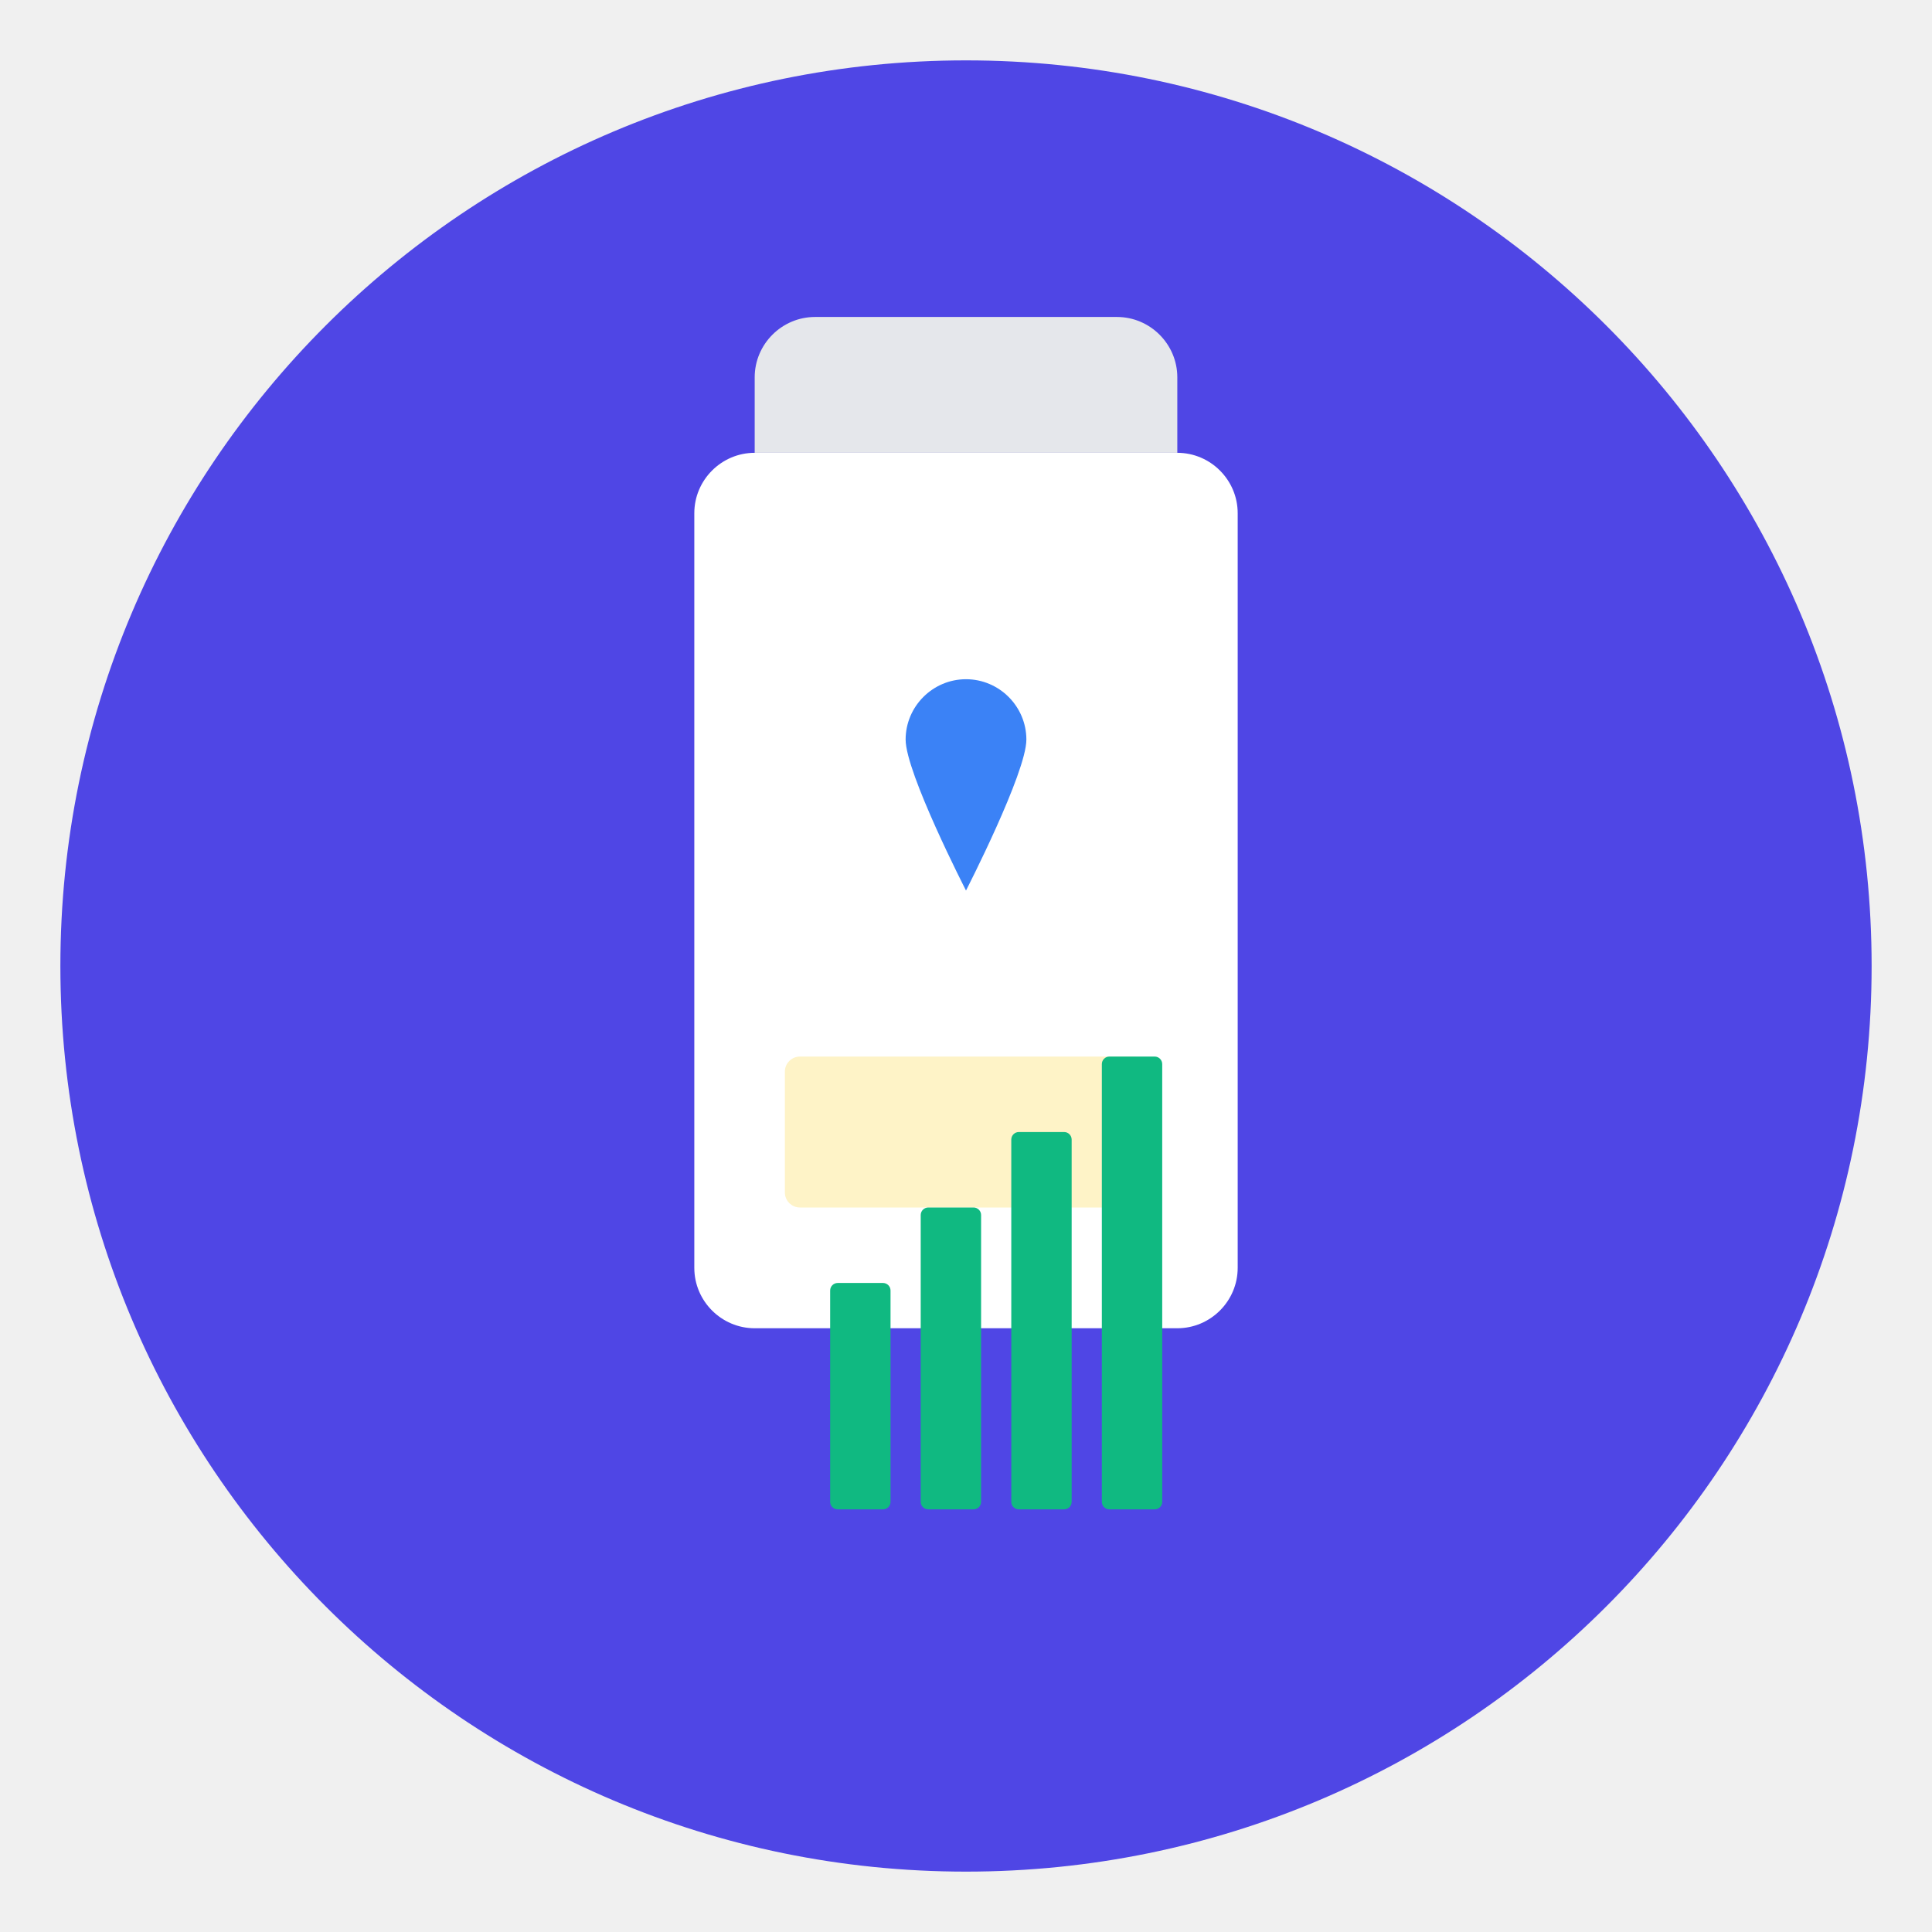
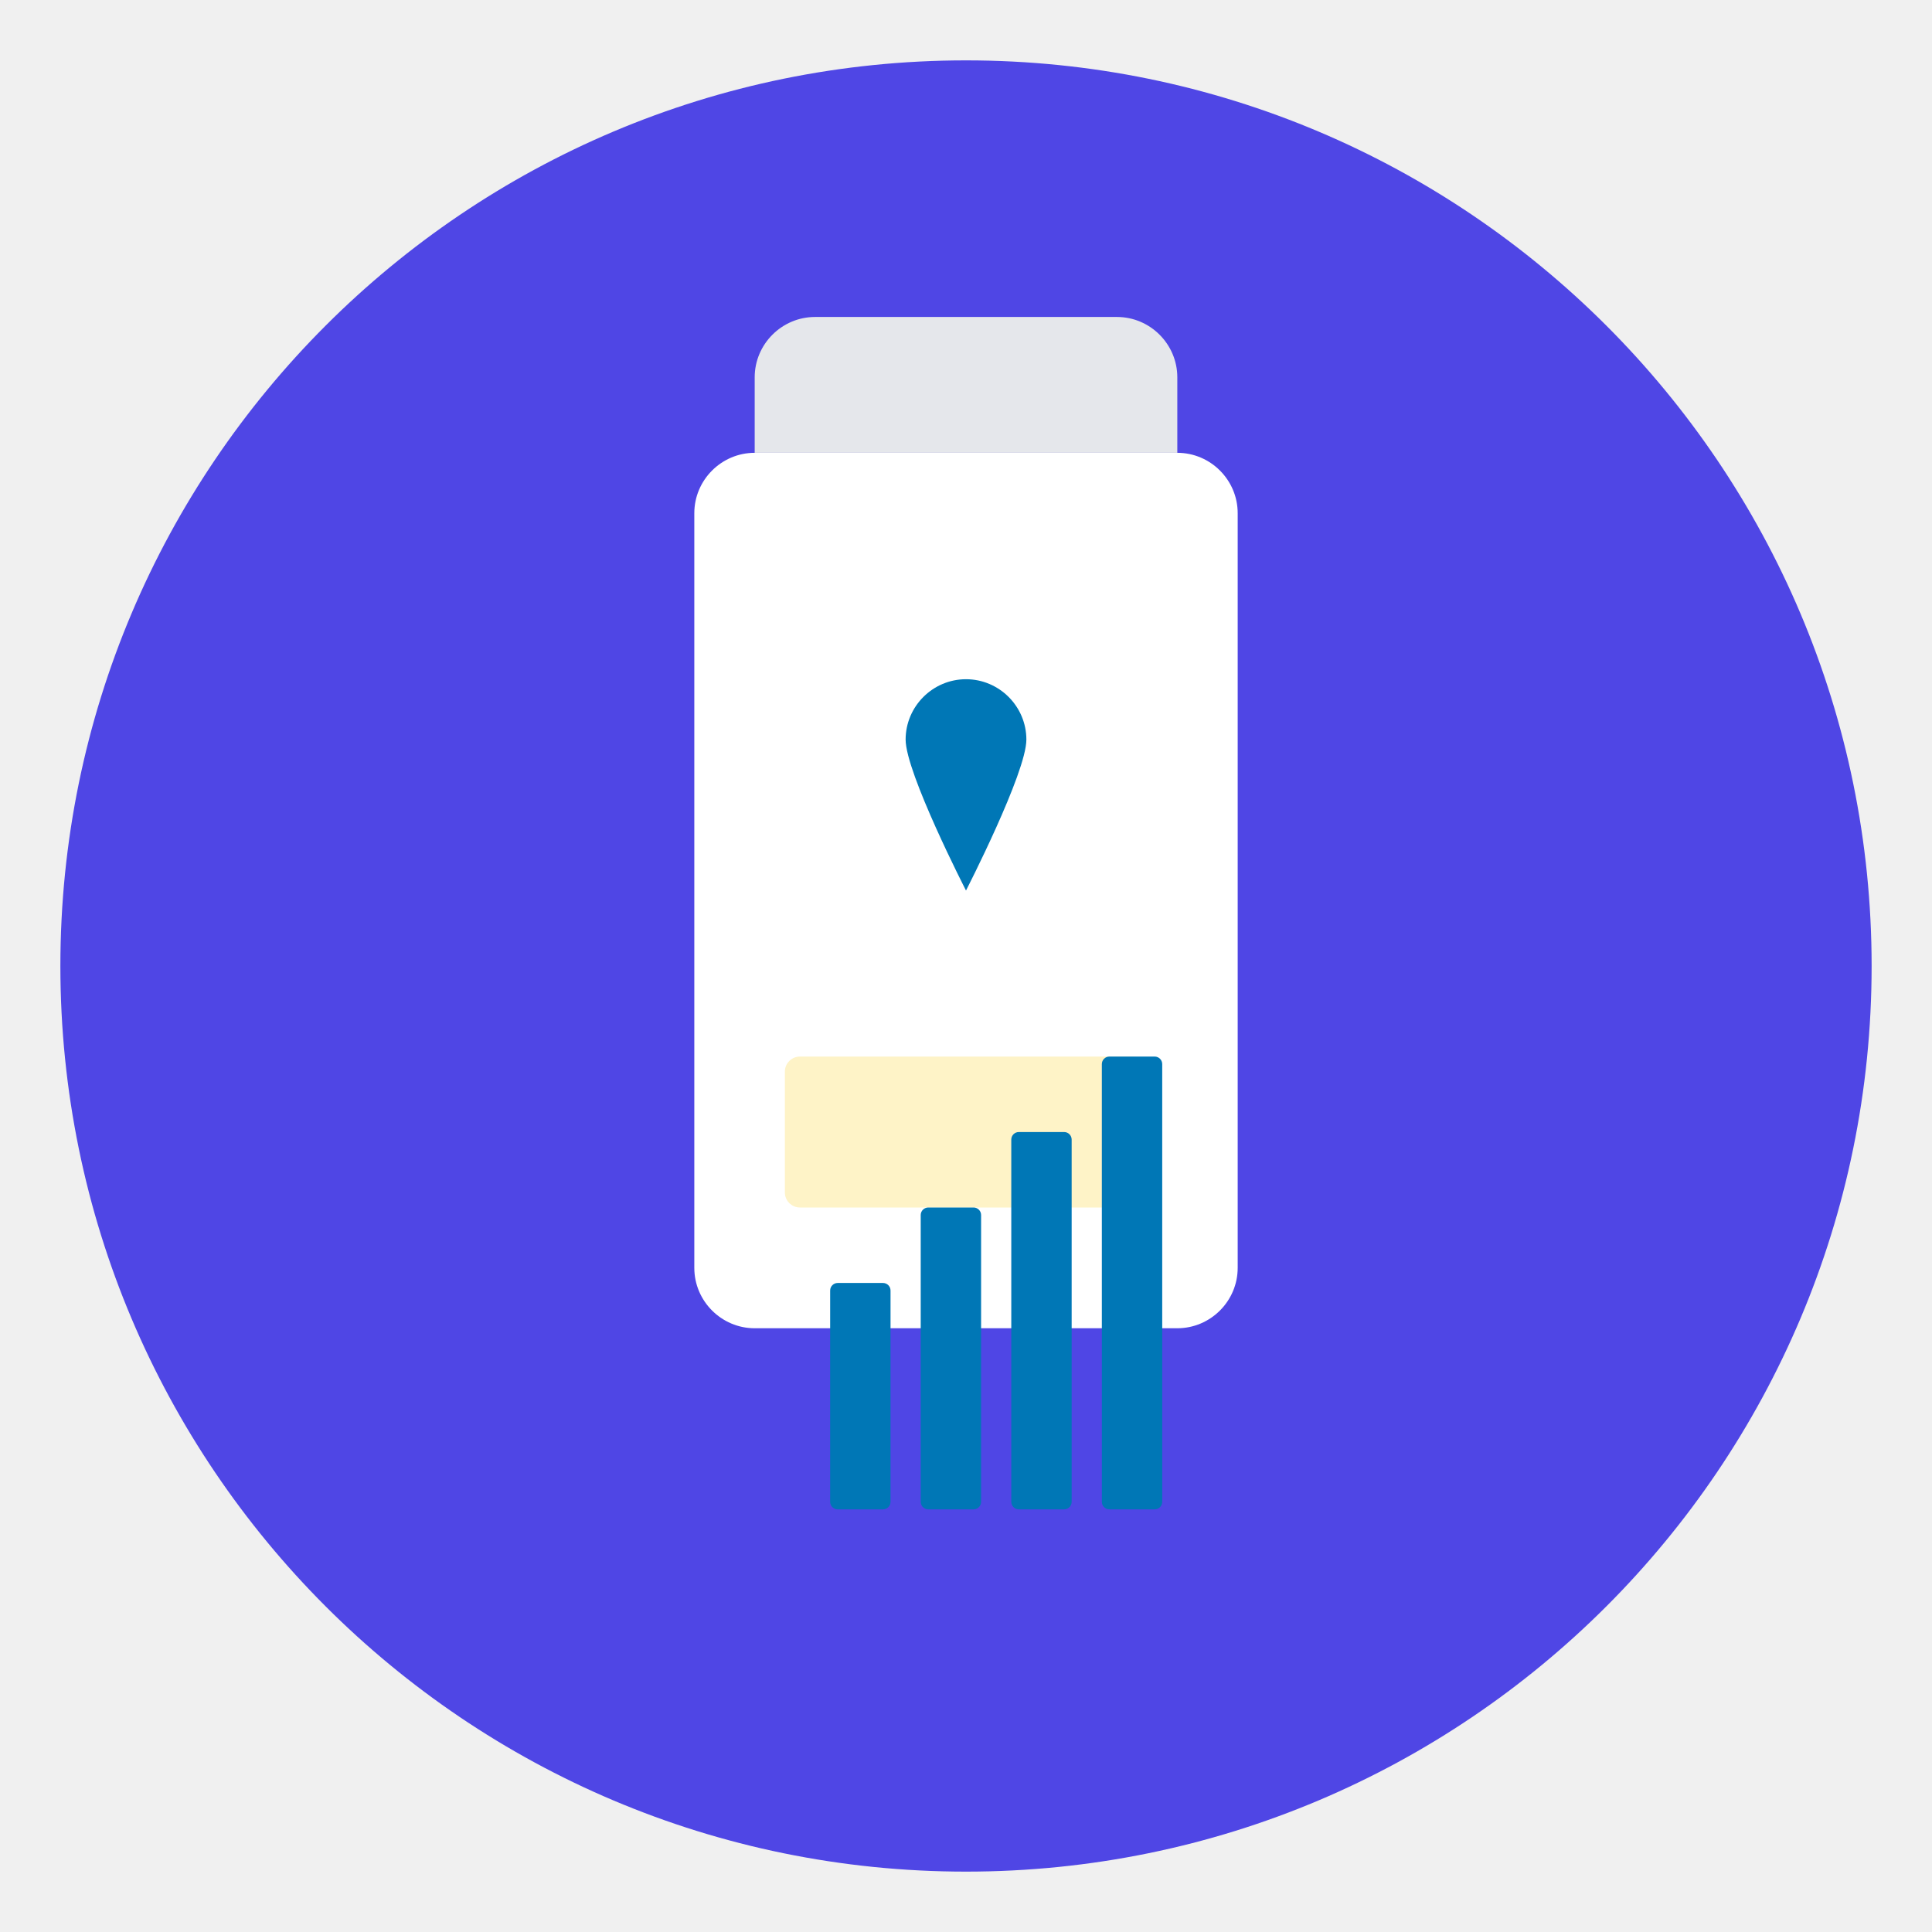
<svg xmlns="http://www.w3.org/2000/svg" width="16" height="16" viewBox="0 0 512 512" fill="none">
  <circle cx="256" cy="256" r="240" fill="#4F46E5" />
  <path d="M200 120h112c8.8 0 16 7.2 16 16v200c0 8.8-7.2 16-16 16H200c-8.8 0-16-7.2-16-16V136c0-8.8 7.2-16 16-16z" fill="white" />
  <path d="M200 120h112v-20c0-8.8-7.2-16-16-16H216c-8.8 0-16 7.2-16 16v20z" fill="#E5E7EB" />
  <rect x="208" y="280" width="96" height="40" fill="#FEF3C7" rx="4" />
-   <rect x="220" y="340" width="16" height="60" fill="#10B981" rx="2" />
-   <rect x="244" y="320" width="16" height="80" fill="#10B981" rx="2" />
-   <rect x="268" y="300" width="16" height="100" fill="#10B981" rx="2" />
-   <rect x="292" y="280" width="16" height="120" fill="#10B981" rx="2" />
-   <path d="M256 180c-8.8 0-16 7.2-16 16 0 8.8 16 40 16 40s16-31.2 16-40c0-8.8-7.2-16-16-16z" fill="#3B82F6" />
+   <rect x="220" y="340" width="16" height="60" fill="#0077B6" rx="2" />
+   <rect x="244" y="320" width="16" height="80" fill="#0077B6" rx="2" />
+   <rect x="268" y="300" width="16" height="100" fill="#0077B6" rx="2" />
+   <rect x="292" y="280" width="16" height="120" fill="#0077B6" rx="2" />
+   <path d="M256 180c-8.8 0-16 7.2-16 16 0 8.8 16 40 16 40s16-31.2 16-40c0-8.8-7.2-16-16-16z" fill="#0077B6" />
</svg>
